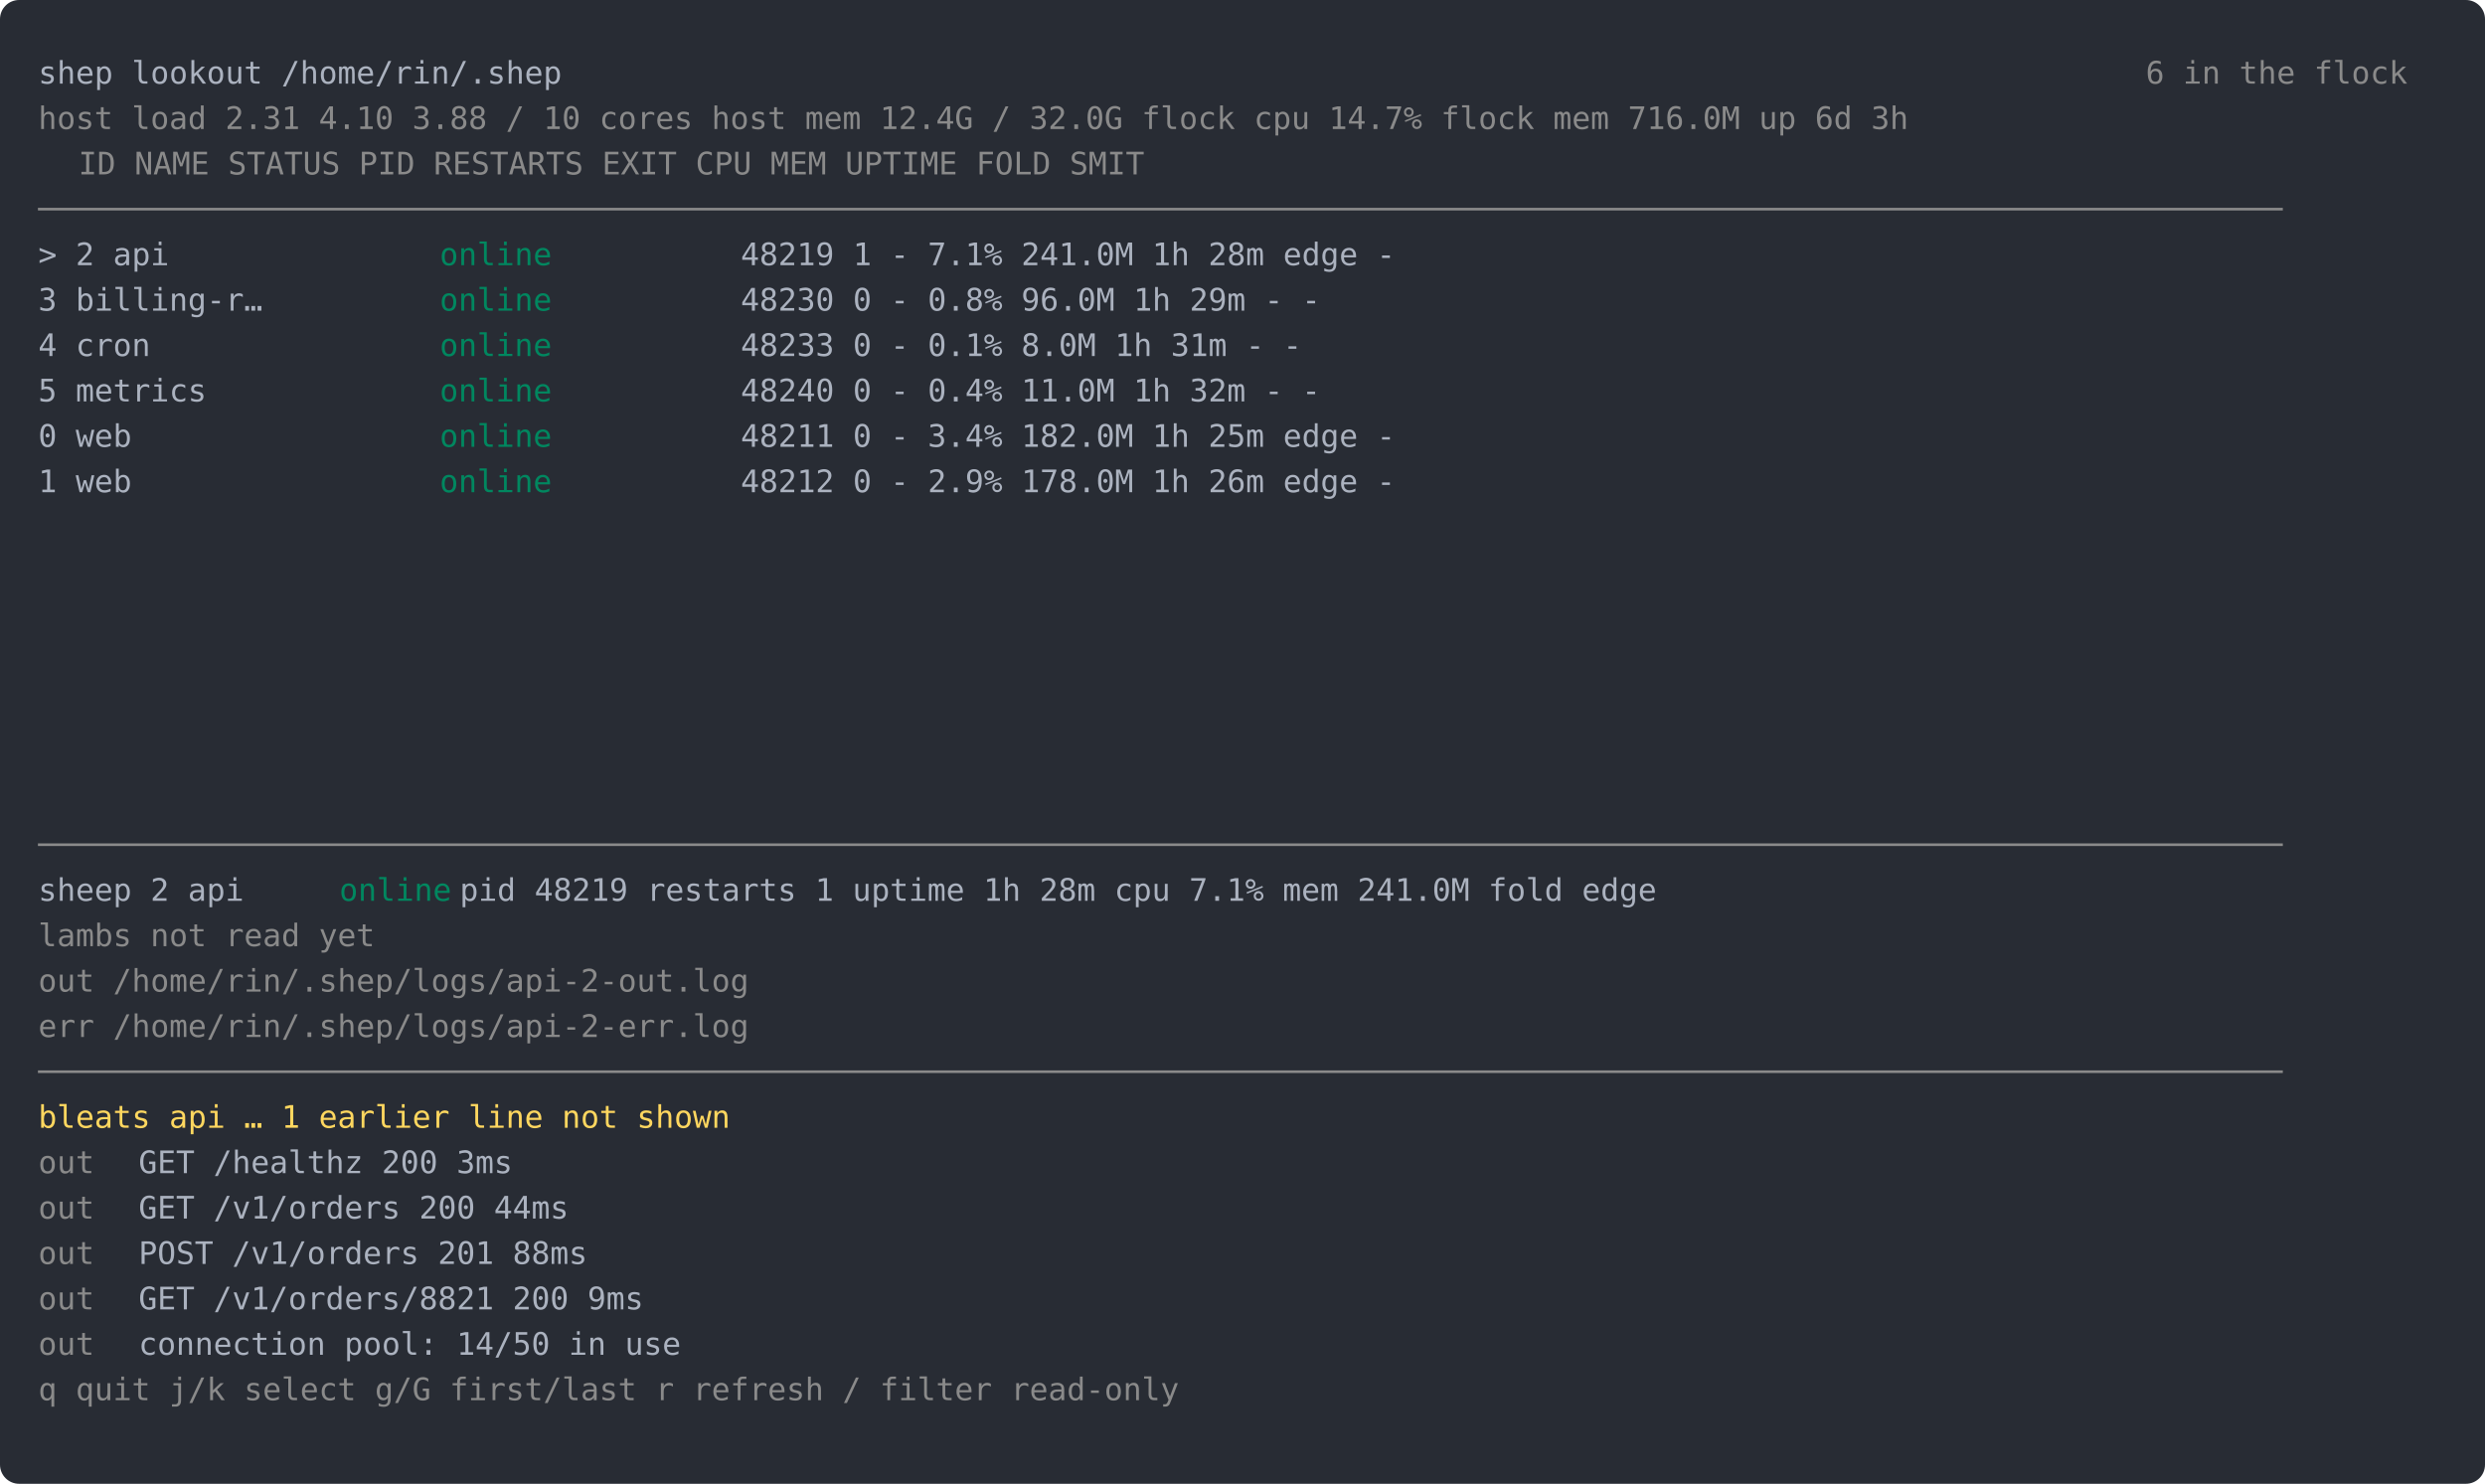
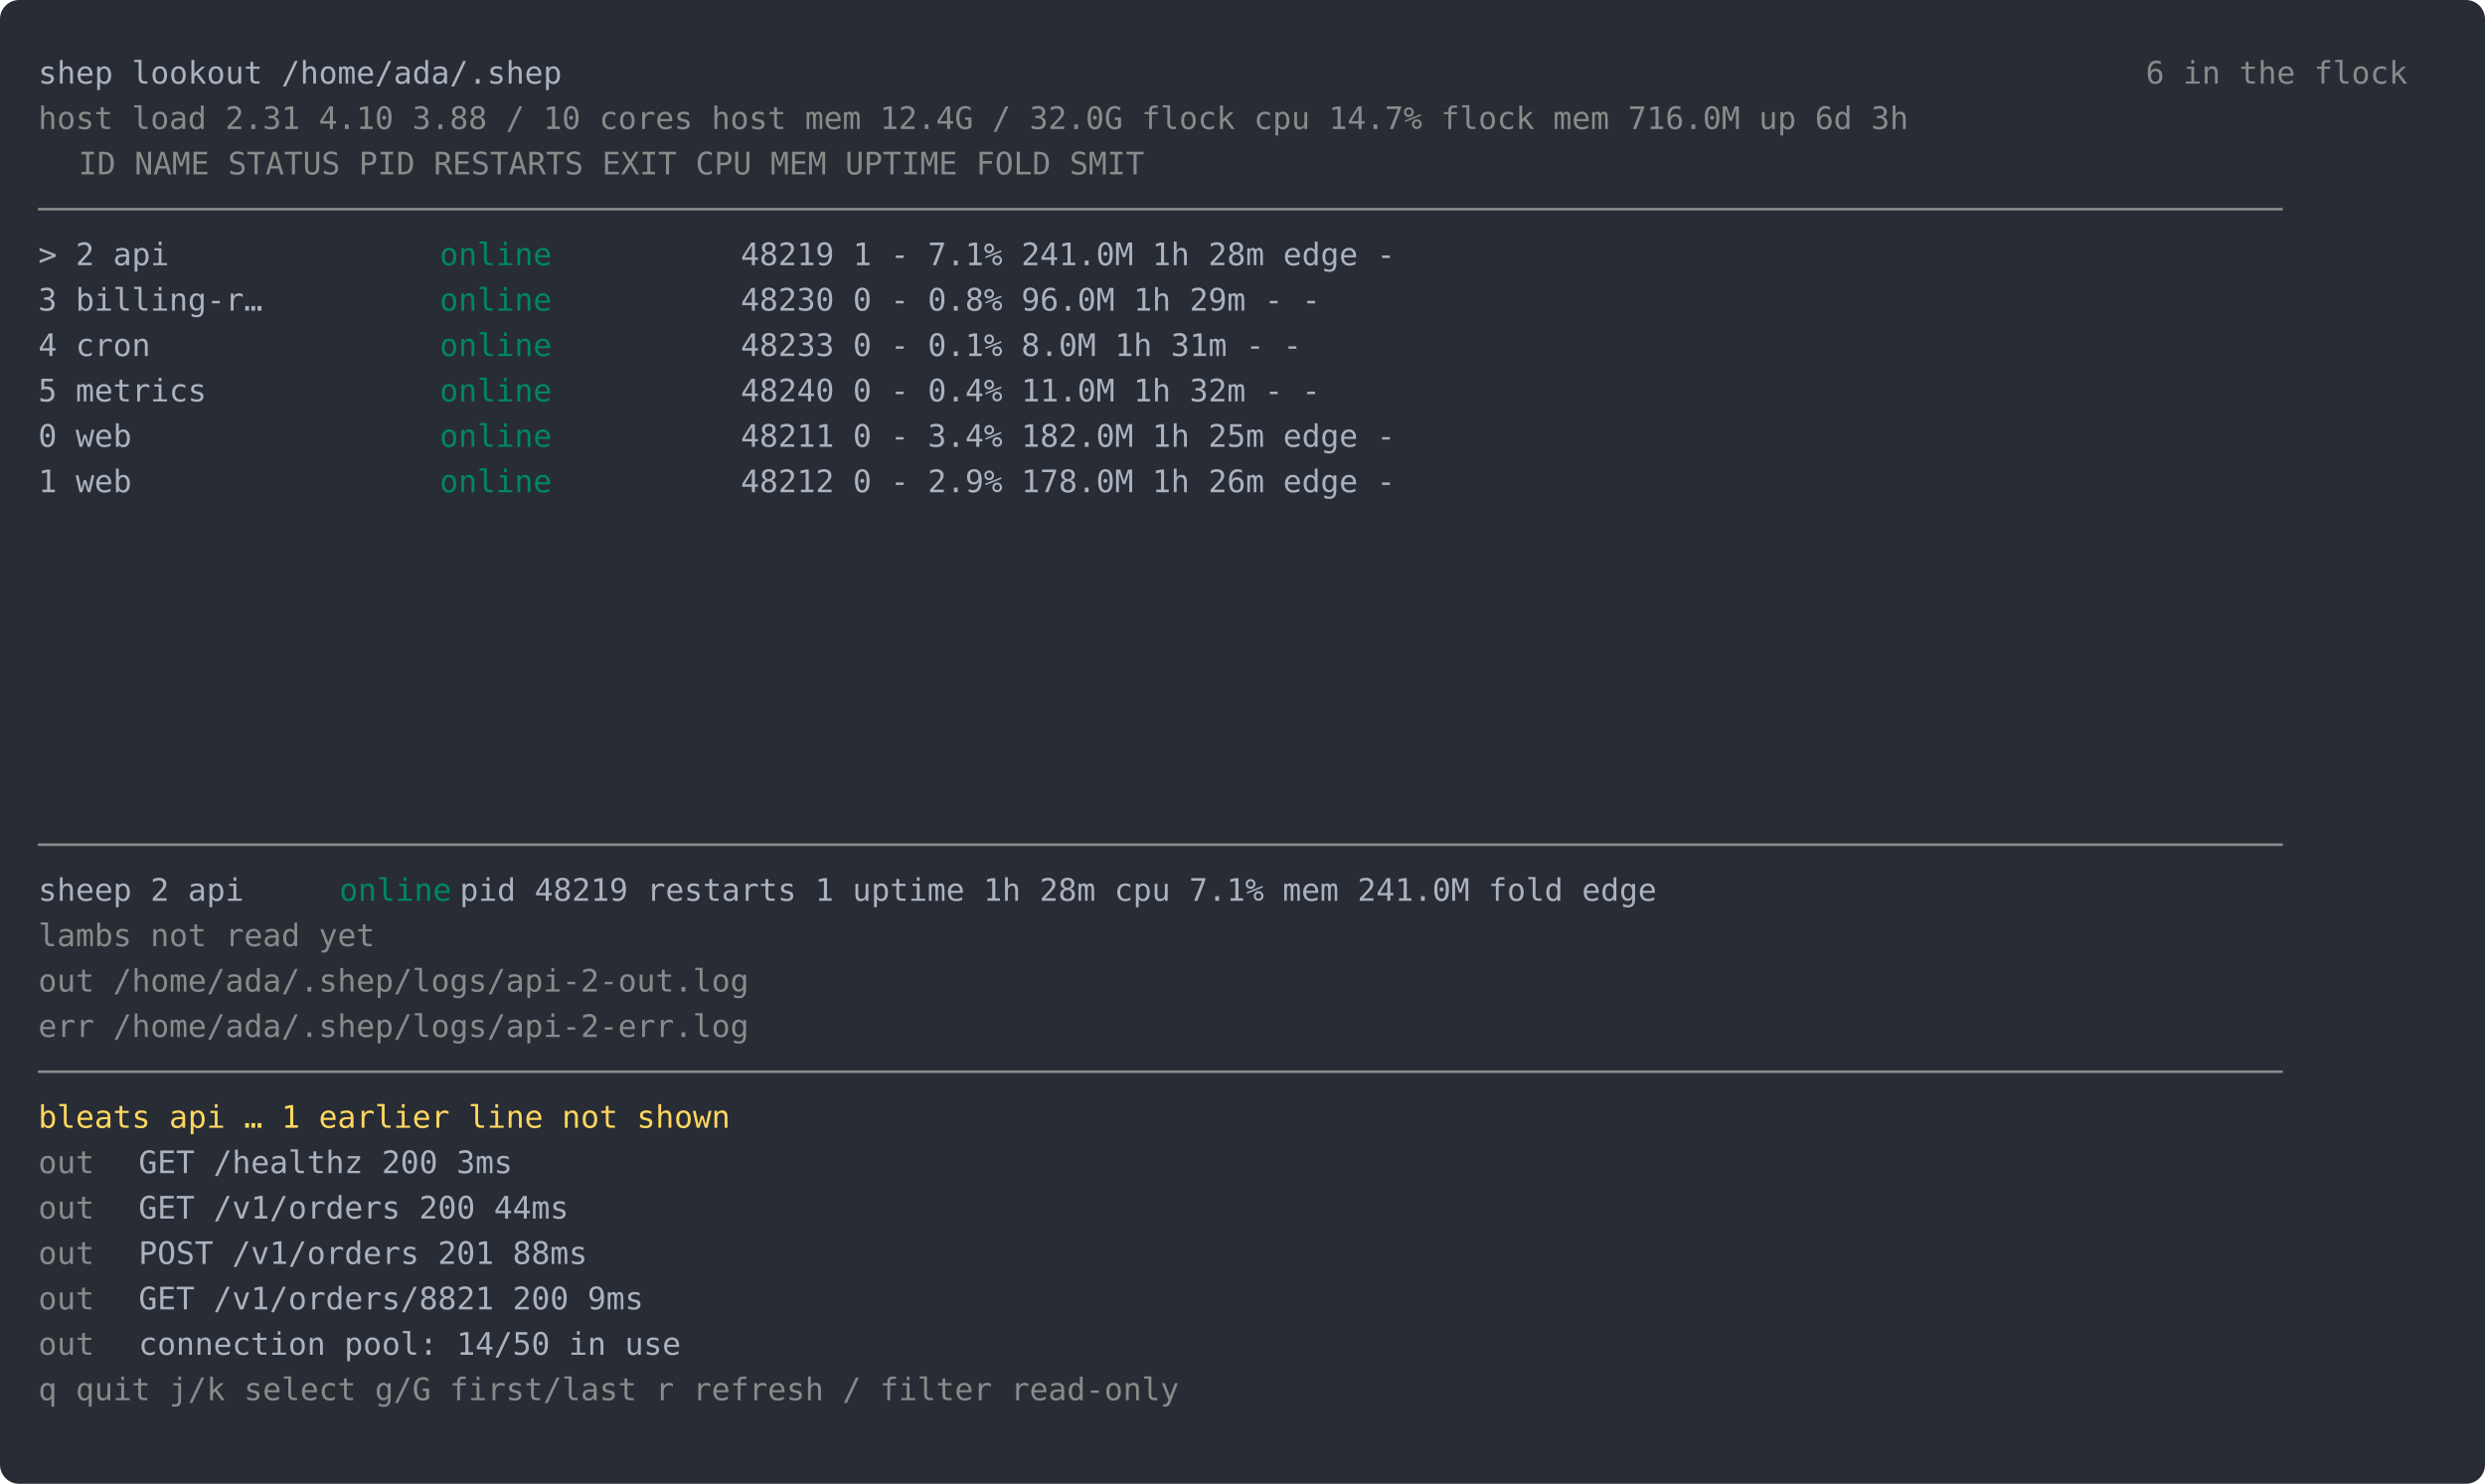
<svg xmlns="http://www.w3.org/2000/svg" viewBox="0 0 1040 621" width="1040" height="621" role="img">
  <style>text{font-family:ui-monospace,'SF Mono',Menlo,Consolas,monospace;font-size:13px;fill:#abb2bf;white-space:pre}</style>
  <rect width="1040" height="621" rx="8" fill="#282c34" />
  <g>
    <text y="35.0">
-       <tspan x="16.0" textLength="882.0" lengthAdjust="spacingAndGlyphs">shep lookout   /home/rin/.shep                                                                           </tspan>
+       <tspan x="16.0" textLength="882.0" lengthAdjust="spacingAndGlyphs">shep lookout   /home/ada/.shep                                                                           </tspan>
      <tspan x="898.0" textLength="126.0" lengthAdjust="spacingAndGlyphs" fill="#8a8a8a"> 6 in the flock</tspan>
    </text>
    <text y="54.0">
      <tspan x="16.0" textLength="1008.0" lengthAdjust="spacingAndGlyphs" fill="#8a8a8a">host  load 2.31 4.10 3.88 / 10 cores   host mem 12.4G / 32.0G   flock cpu 14.7%   flock mem 716.0M   up 6d 3h           </tspan>
    </text>
    <text y="73.0">
      <tspan x="32.8" textLength="991.2" lengthAdjust="spacingAndGlyphs" fill="#8a8a8a">ID    NAME        STATUS           PID      RESTARTS  EXIT       CPU     MEM       UPTIME    FOLD        SMIT         </tspan>
    </text>
    <text y="92.0">
      <tspan x="16.0" textLength="1008.0" lengthAdjust="spacingAndGlyphs" fill="#8a8a8a">────────────────────────────────────────────────────────────────────────────────────────────────────────────────────────</tspan>
    </text>
    <text y="111.0">
      <tspan x="16.0" textLength="168.0" lengthAdjust="spacingAndGlyphs">&gt; 2     api         </tspan>
      <tspan x="184.0" textLength="126.0" lengthAdjust="spacingAndGlyphs" fill="#00875f">online         </tspan>
      <tspan x="310.0" textLength="714.0" lengthAdjust="spacingAndGlyphs">  48219    1         -          7.1%    241.0M    1h 28m    edge        -            </tspan>
    </text>
    <text y="130.0">
      <tspan x="16.0" textLength="168.0" lengthAdjust="spacingAndGlyphs">  3     billing-r…  </tspan>
      <tspan x="184.0" textLength="126.0" lengthAdjust="spacingAndGlyphs" fill="#00875f">online         </tspan>
      <tspan x="310.0" textLength="714.0" lengthAdjust="spacingAndGlyphs">  48230    0         -          0.8%    96.0M     1h 29m    -           -            </tspan>
    </text>
    <text y="149.0">
      <tspan x="16.0" textLength="168.0" lengthAdjust="spacingAndGlyphs">  4     cron        </tspan>
      <tspan x="184.0" textLength="126.0" lengthAdjust="spacingAndGlyphs" fill="#00875f">online         </tspan>
      <tspan x="310.0" textLength="714.0" lengthAdjust="spacingAndGlyphs">  48233    0         -          0.1%    8.0M      1h 31m    -           -            </tspan>
    </text>
    <text y="168.0">
      <tspan x="16.0" textLength="168.0" lengthAdjust="spacingAndGlyphs">  5     metrics     </tspan>
      <tspan x="184.0" textLength="126.0" lengthAdjust="spacingAndGlyphs" fill="#00875f">online         </tspan>
      <tspan x="310.0" textLength="714.0" lengthAdjust="spacingAndGlyphs">  48240    0         -          0.4%    11.0M     1h 32m    -           -            </tspan>
    </text>
    <text y="187.0">
      <tspan x="16.0" textLength="168.0" lengthAdjust="spacingAndGlyphs">  0     web         </tspan>
      <tspan x="184.0" textLength="126.0" lengthAdjust="spacingAndGlyphs" fill="#00875f">online         </tspan>
      <tspan x="310.0" textLength="714.0" lengthAdjust="spacingAndGlyphs">  48211    0         -          3.4%    182.0M    1h 25m    edge        -            </tspan>
    </text>
    <text y="206.0">
      <tspan x="16.0" textLength="168.0" lengthAdjust="spacingAndGlyphs">  1     web         </tspan>
      <tspan x="184.0" textLength="126.0" lengthAdjust="spacingAndGlyphs" fill="#00875f">online         </tspan>
      <tspan x="310.0" textLength="714.0" lengthAdjust="spacingAndGlyphs">  48212    0         -          2.9%    178.0M    1h 26m    edge        -            </tspan>
    </text>
    <text y="358.0">
      <tspan x="16.0" textLength="1008.0" lengthAdjust="spacingAndGlyphs" fill="#8a8a8a">────────────────────────────────────────────────────────────────────────────────────────────────────────────────────────</tspan>
    </text>
    <text y="377.0">
      <tspan x="16.0" textLength="126.0" lengthAdjust="spacingAndGlyphs">sheep 2  api   </tspan>
      <tspan x="142.0" textLength="50.4" lengthAdjust="spacingAndGlyphs" fill="#00875f">online</tspan>
      <tspan x="192.4" textLength="831.6" lengthAdjust="spacingAndGlyphs">   pid 48219   restarts 1   uptime 1h 28m   cpu 7.1%   mem 241.0M   fold edge                      </tspan>
    </text>
    <text y="396.0">
      <tspan x="16.0" textLength="1008.0" lengthAdjust="spacingAndGlyphs" fill="#8a8a8a">lambs  not read yet                                                                                                     </tspan>
    </text>
    <text y="415.0">
-       <tspan x="16.0" textLength="1008.0" lengthAdjust="spacingAndGlyphs" fill="#8a8a8a">out  /home/rin/.shep/logs/api-2-out.log                                                                                 </tspan>
+       <tspan x="16.0" textLength="1008.0" lengthAdjust="spacingAndGlyphs" fill="#8a8a8a">out  /home/ada/.shep/logs/api-2-out.log                                                                                 </tspan>
    </text>
    <text y="434.0">
-       <tspan x="16.0" textLength="1008.0" lengthAdjust="spacingAndGlyphs" fill="#8a8a8a">err  /home/rin/.shep/logs/api-2-err.log                                                                                 </tspan>
+       <tspan x="16.0" textLength="1008.0" lengthAdjust="spacingAndGlyphs" fill="#8a8a8a">err  /home/ada/.shep/logs/api-2-err.log                                                                                 </tspan>
    </text>
    <text y="453.0">
      <tspan x="16.0" textLength="1008.0" lengthAdjust="spacingAndGlyphs" fill="#8a8a8a">────────────────────────────────────────────────────────────────────────────────────────────────────────────────────────</tspan>
    </text>
    <text y="472.0">
      <tspan x="16.0" textLength="1008.0" lengthAdjust="spacingAndGlyphs" fill="#ffd75f">bleats  api  … 1 earlier line not shown                                                                                 </tspan>
    </text>
    <text y="491.0">
      <tspan x="16.0" textLength="42.0" lengthAdjust="spacingAndGlyphs" fill="#8a8a8a">out  </tspan>
      <tspan x="58.0" textLength="966.0" lengthAdjust="spacingAndGlyphs">GET /healthz 200 3ms                                                                                               </tspan>
    </text>
    <text y="510.0">
      <tspan x="16.0" textLength="42.0" lengthAdjust="spacingAndGlyphs" fill="#8a8a8a">out  </tspan>
      <tspan x="58.0" textLength="966.0" lengthAdjust="spacingAndGlyphs">GET /v1/orders 200 44ms                                                                                            </tspan>
    </text>
    <text y="529.0">
      <tspan x="16.0" textLength="42.0" lengthAdjust="spacingAndGlyphs" fill="#8a8a8a">out  </tspan>
      <tspan x="58.0" textLength="966.0" lengthAdjust="spacingAndGlyphs">POST /v1/orders 201 88ms                                                                                           </tspan>
    </text>
    <text y="548.0">
      <tspan x="16.0" textLength="42.0" lengthAdjust="spacingAndGlyphs" fill="#8a8a8a">out  </tspan>
      <tspan x="58.0" textLength="966.0" lengthAdjust="spacingAndGlyphs">GET /v1/orders/8821 200 9ms                                                                                        </tspan>
    </text>
    <text y="567.0">
      <tspan x="16.0" textLength="42.0" lengthAdjust="spacingAndGlyphs" fill="#8a8a8a">out  </tspan>
      <tspan x="58.0" textLength="966.0" lengthAdjust="spacingAndGlyphs">connection pool: 14/50 in use                                                                                      </tspan>
    </text>
    <text y="586.0">
      <tspan x="16.0" textLength="1008.0" lengthAdjust="spacingAndGlyphs" fill="#8a8a8a">q quit   j/k select   g/G first/last   r refresh   / filter                                                    read-only</tspan>
    </text>
  </g>
</svg>
